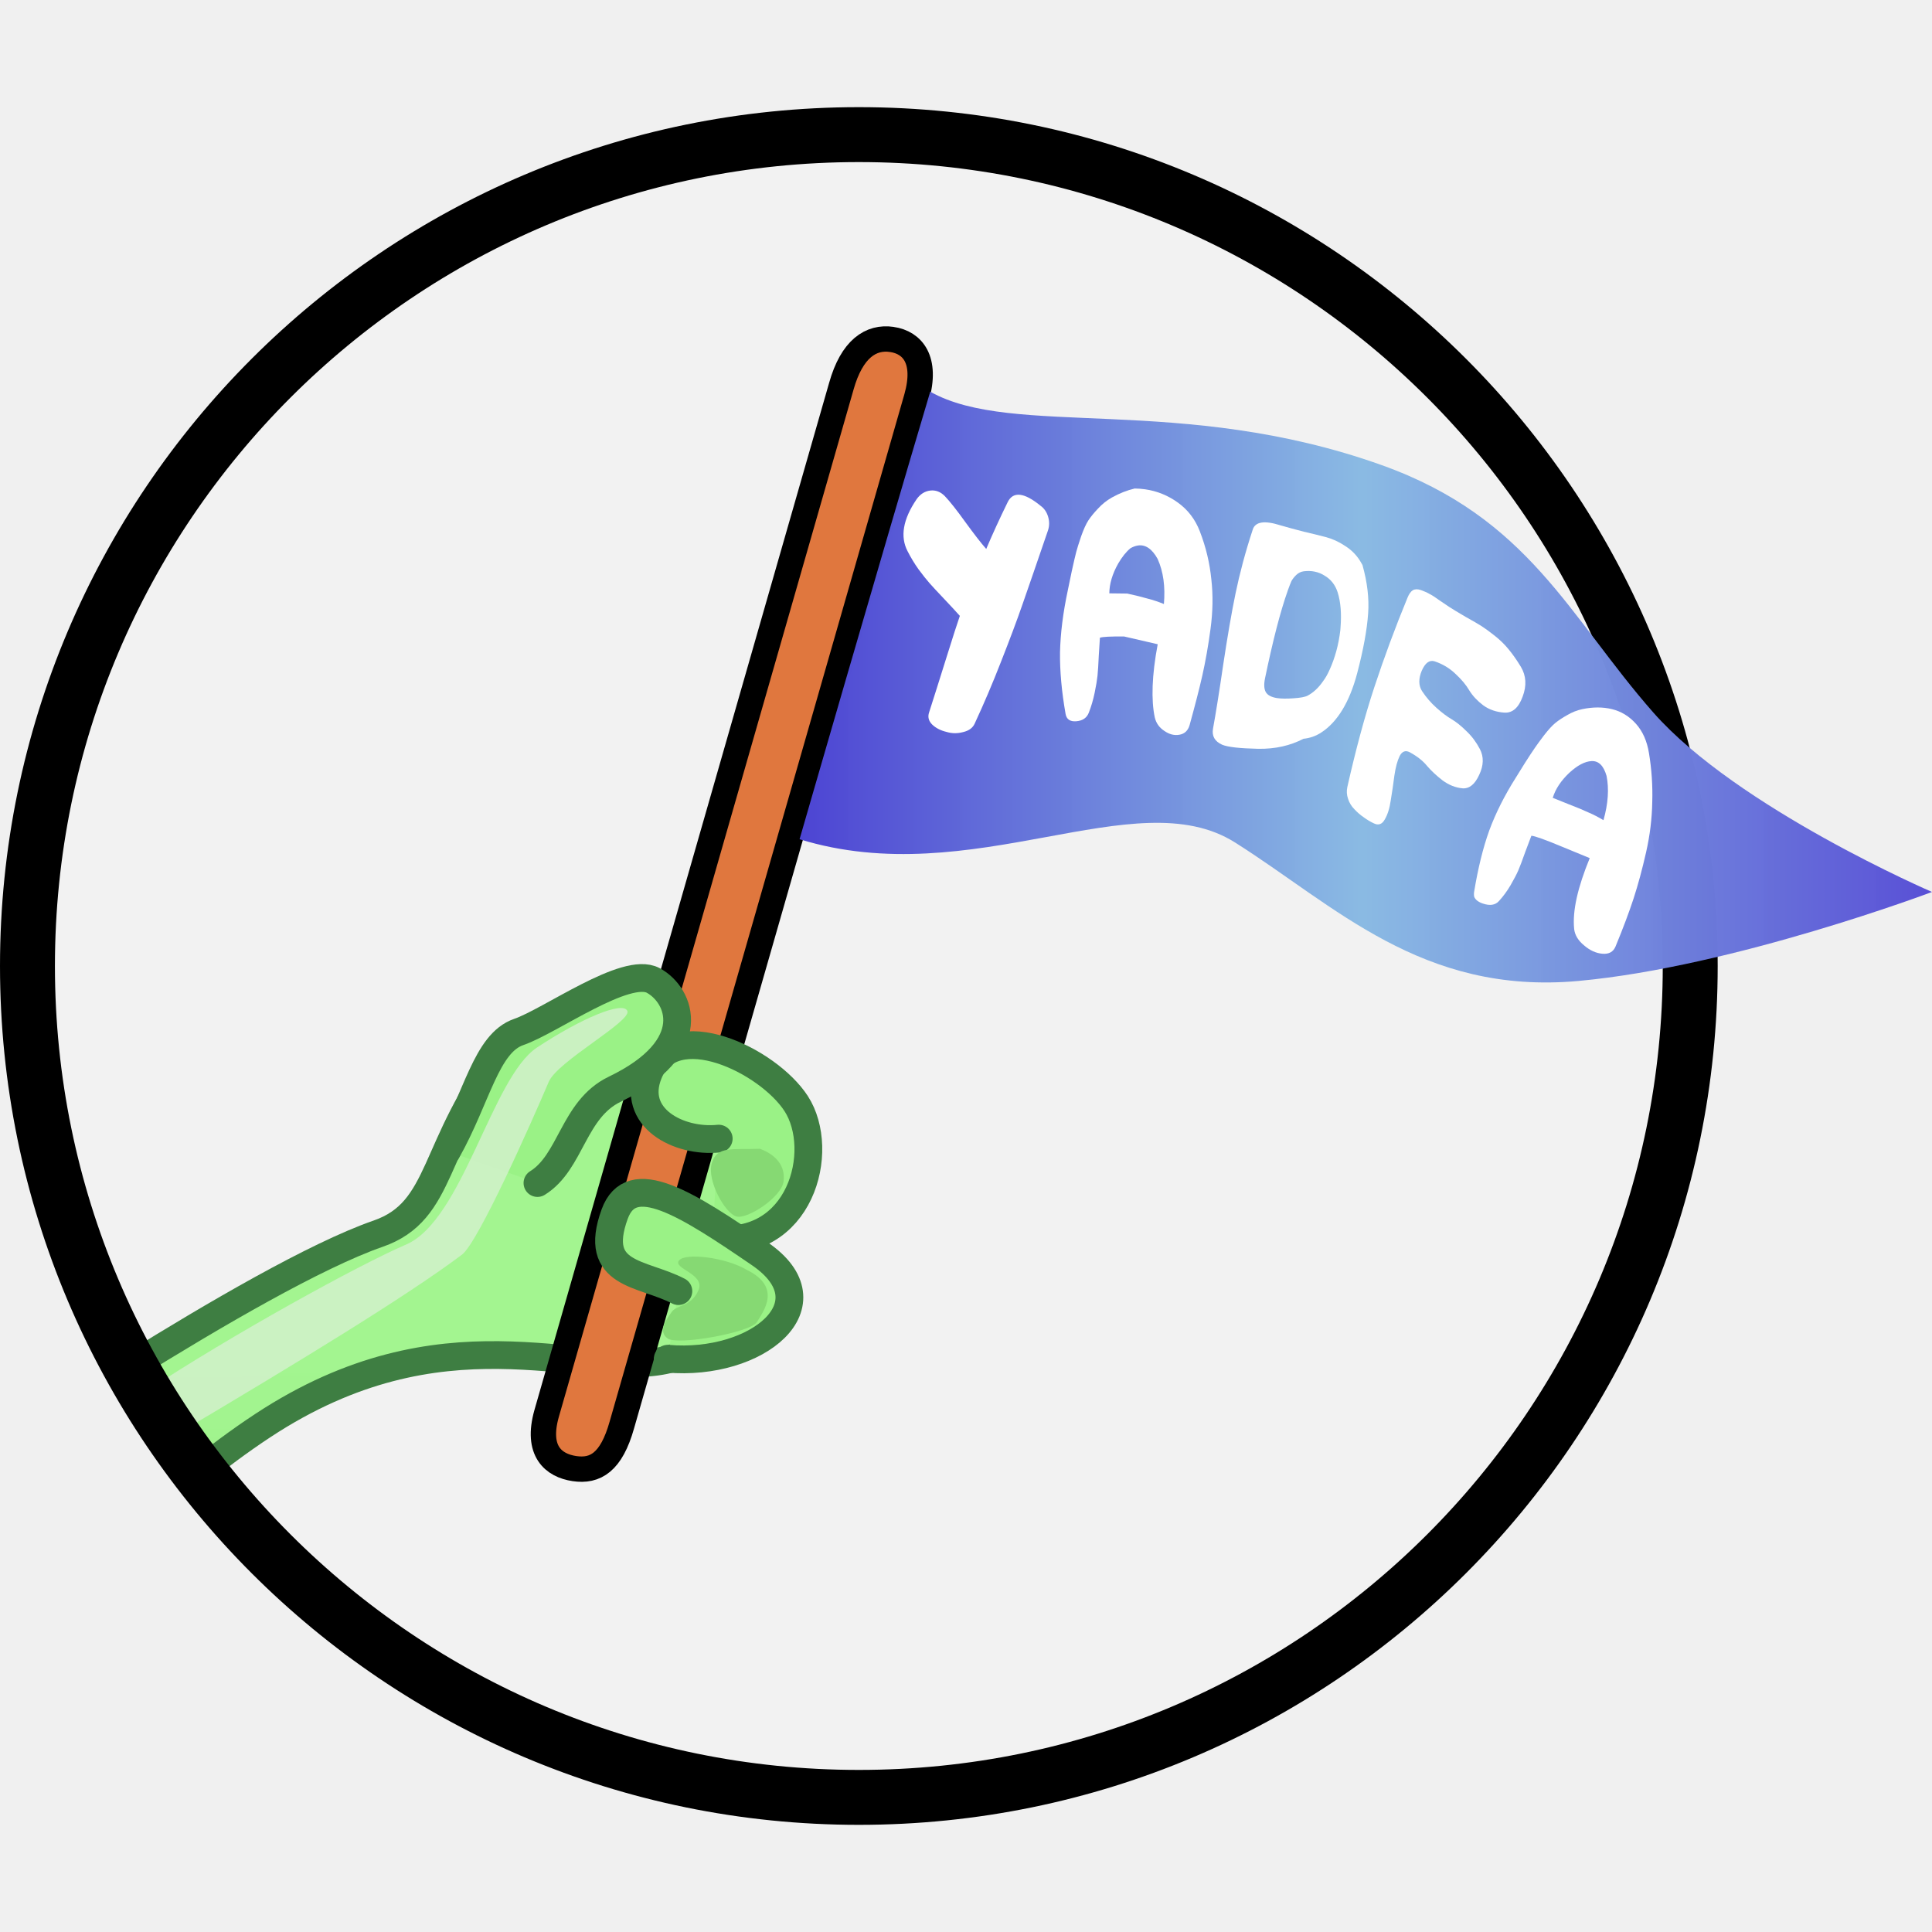
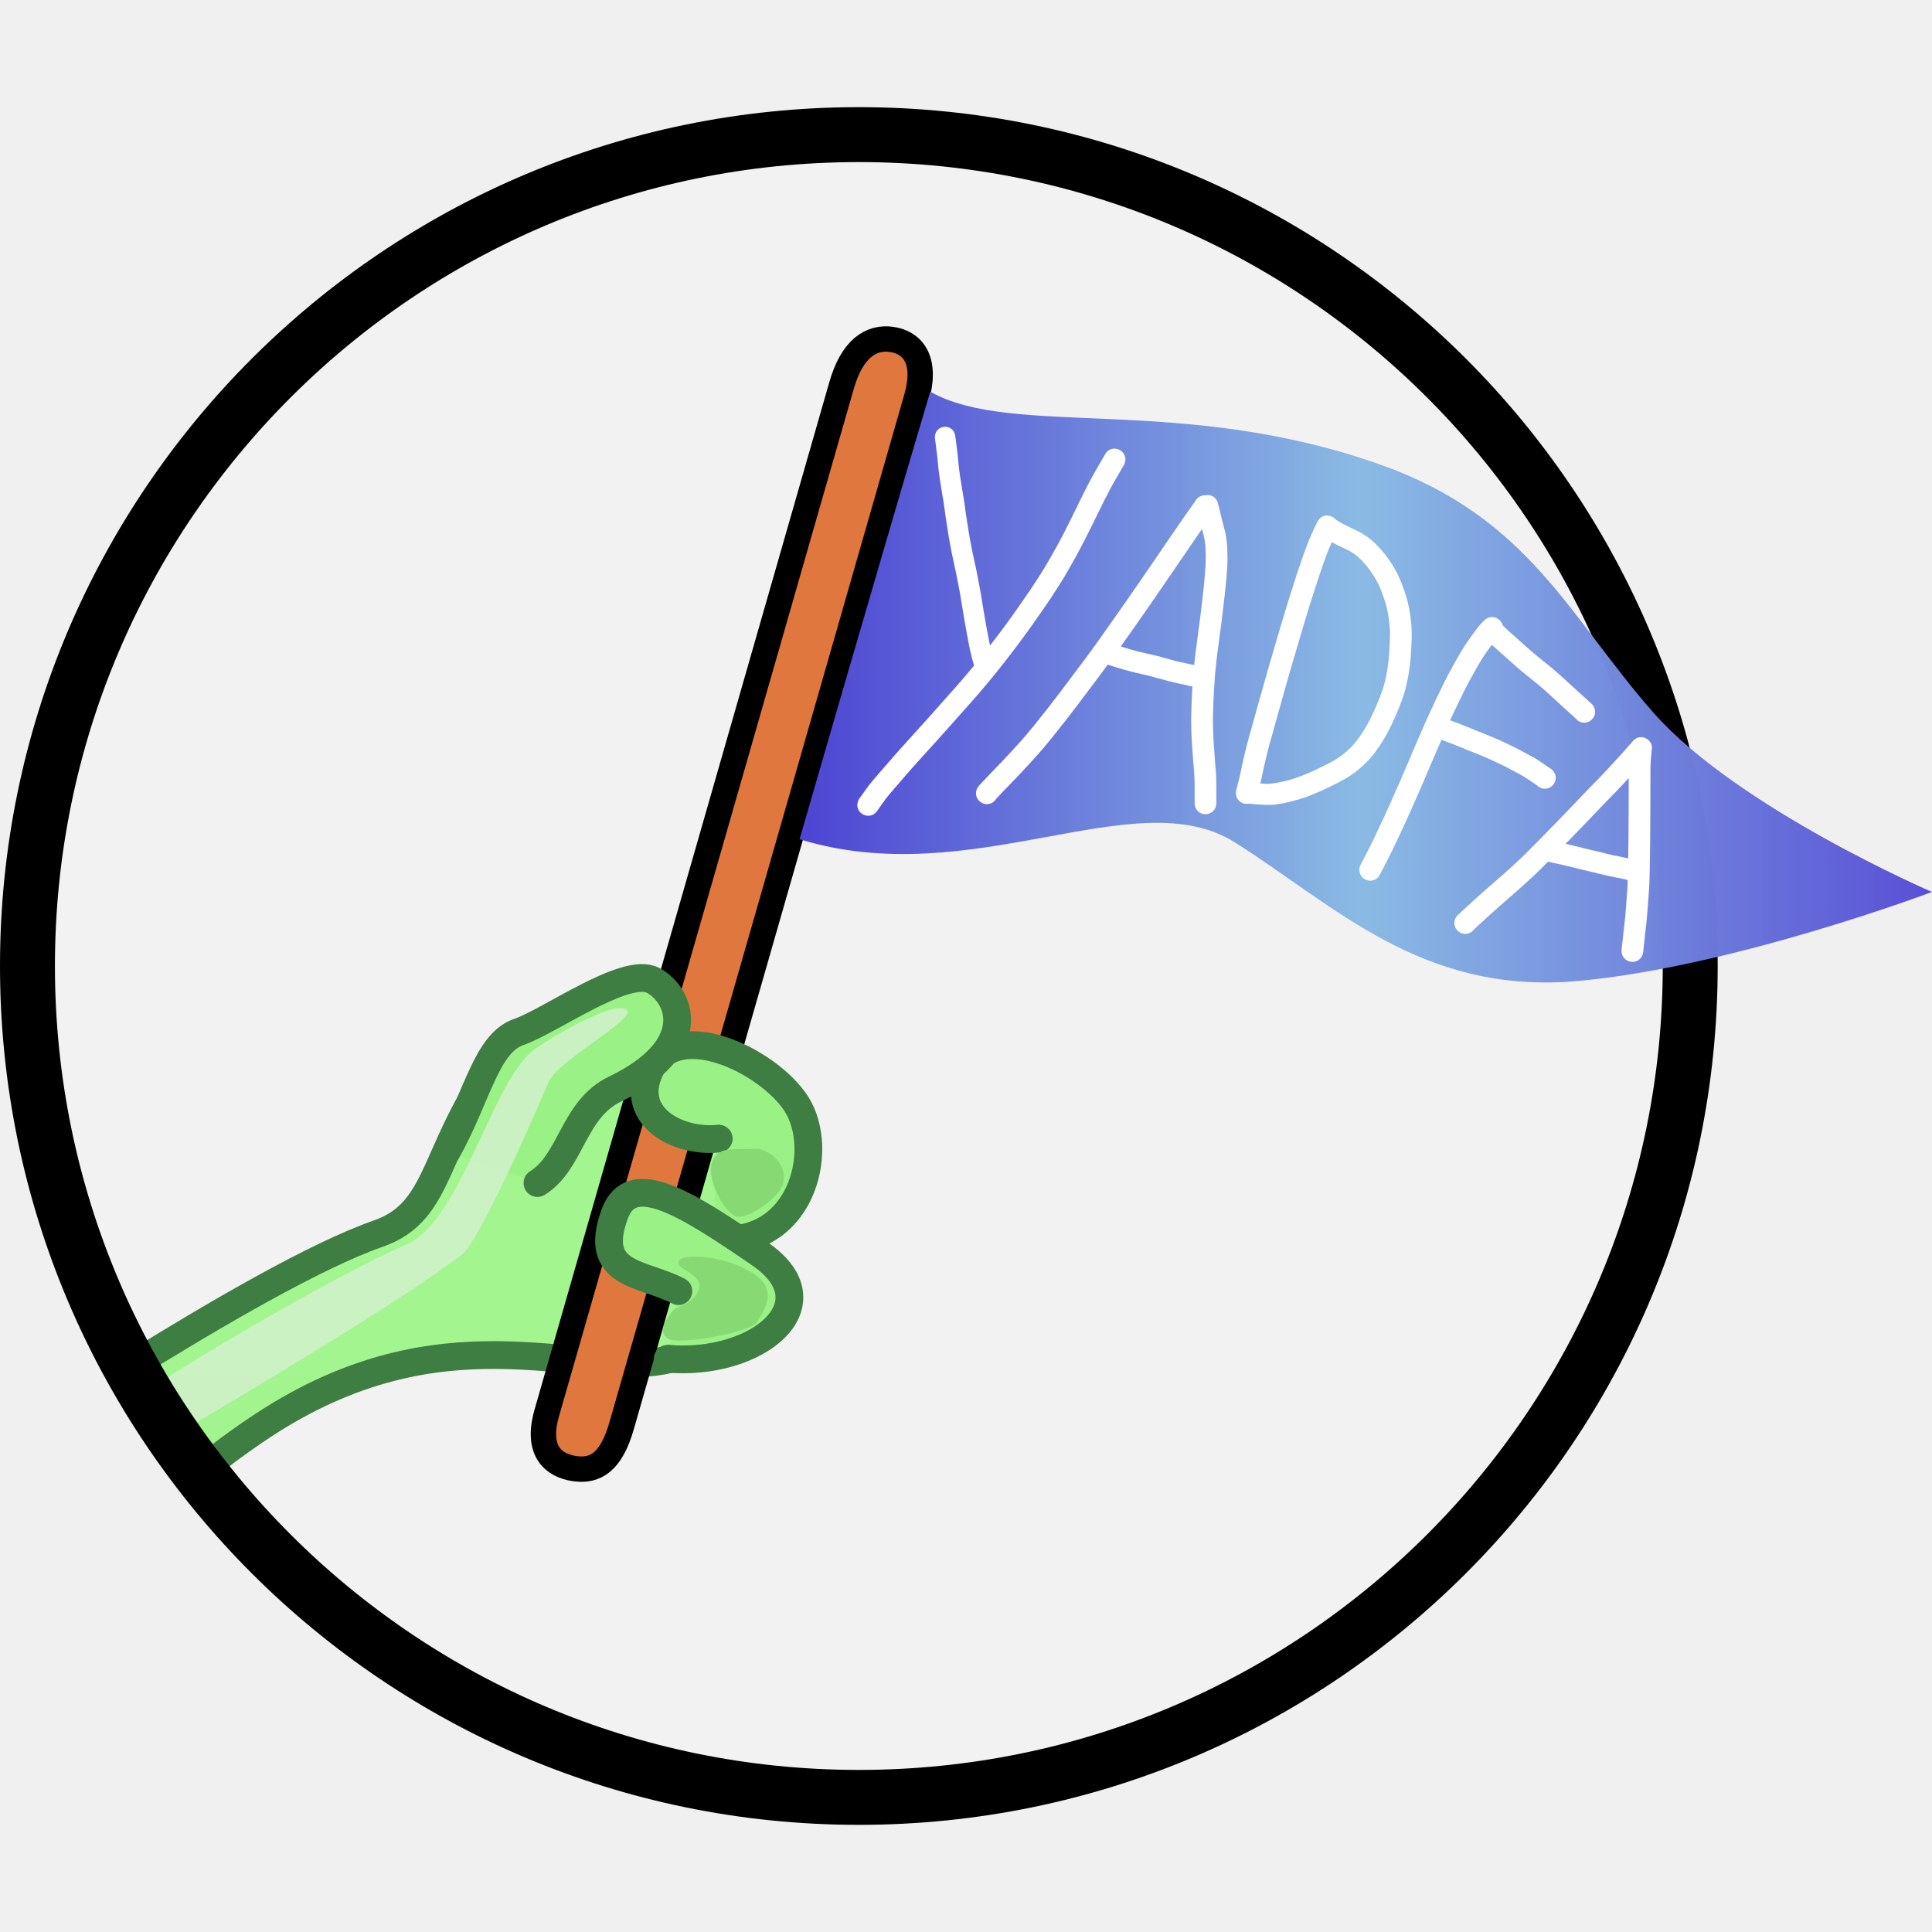
<svg xmlns="http://www.w3.org/2000/svg" height="256" width="256">
  <linearGradient id="a" gradientUnits="userSpaceOnUse" x1="272.797" x2="254.12" y1="476.648" y2="535.944">
    <stop offset="0" stop-color="#d2f1cb" />
    <stop offset="1" stop-color="#cdf9c3" stop-opacity=".423" />
  </linearGradient>
  <linearGradient id="b" gradientUnits="userSpaceOnUse" x1="456.666" x2="579.094" y1="428.553" y2="428.553">
    <stop offset="0" stop-color="#4c43d3" />
    <stop offset=".5" stop-color="#88b9e3" stop-opacity=".98" />
    <stop offset="1" stop-color="#5950d6" />
  </linearGradient>
  <linearGradient id="c" gradientUnits="userSpaceOnUse" x1="-169.137" x2="-170.4" y1="264.143" y2="135.071">
    <stop offset="0" stop-color="#8de17a" />
    <stop offset="1" stop-color="#a3f590" />
  </linearGradient>
  <g transform="matrix(1.233536 0 0 1.233536 -458.3325 -438.0792)">
    <path d="m553.122 458.908c0 49.297-40.009 89.306-89.306 89.306s-89.306-40.009-89.306-89.306 40.009-89.306 89.306-89.306 89.306 40.009 89.306 89.306z" fill="#f2f2f2" fill-rule="evenodd" />
    <path d="m14.025 135.293c1.3 2.357 2.683 4.663 4.184 6.885 1.016 1.503 2.151 2.913 3.254 4.35 2.082-1.58 4.062-3.126 6.789-4.92 19.347-12.724 33.864-5.098 43.135-6.998 9.27-1.9 4.982-14.292 10.578-23.758 6.076-10.277-21.482-17.515-27.805-9.414-7.868 10.082-6.458 17.112-13.547 19.574-6.704 2.328-17.735 8.776-26.588 14.281z" fill="url(#c)" fill-rule="evenodd" stroke="#3e7e42" stroke-width="2.983" transform="translate(371.56 366.6517)" />
    <path d="m467.365 391.604c2.241.334 3.793 2.198 2.658 6.234l-31.661 110.359c-1.134 4.036-2.859 5.033-5.1 4.699-2.241-.334-4.124-1.867-2.989-5.903l31.661-110.359c1.134-4.036 3.19-5.363 5.43-5.03z" fill="#e0773e" stroke="#000" stroke-width="2.723" />
    <g fill-rule="evenodd">
      <g fill="#9af286" stroke="#3e7e42" stroke-linecap="round" stroke-width="2.983">
        <path d="m448.052 488.204c9.493 1.227 12.307-9.451 9.032-14.517-2.984-4.616-13.237-9.639-15.845-3.274-1.956 4.772 3.213 7.483 7.526 7.038" />
        <path d="m444.431 493.831c-3.873-2.028-9.269-1.6-6.845-8.269 1.791-4.93 7.691-1.147 15.596 4.261 7.905 5.408-.293 12.1-9.894 11.271" />
        <path d="m419.577 478.786c3.244-5.766 4.196-11.586 7.711-12.793 3.394-1.166 11.518-7.104 14.438-5.535 2.92 1.569 5.251 7.175-4.133 11.687-4.475 2.152-4.664 7.826-8.3 10.076" />
      </g>
      <path d="m387.21 504.618c.844 1.41 1.641 2.852 2.559 4.211.135.2.297.381.434.58 13.427-7.95 25.03-15.031 30.977-19.49 1.744-1.308 7.45-14.156 9.328-18.572.939-2.208 8.885-6.48 8.443-7.604-.442-1.123-5.014.812-9.713 3.926-4.855 3.217-7.966 18.55-14.07 21.166-5.052 2.165-18.806 9.738-27.957 15.783z" fill="url(#a)" opacity=".85" />
-       <path d="m453.195 478.543c-2.974.11-4.627-.33-5.177 1.542s1.432 5.398 2.644 5.728c1.212.33 4.847-2.093 5.067-3.745s-.771-2.864-2.534-3.525z" fill="#86d973" />
-       <path d="m451.763 491.541c-2.203-1.322-6.61-1.873-7.271-.991-.661.881 2.864 1.432 2.093 3.195s-2.313 1.542-2.864 2.313c-.551.771-1.542 2.093-.441 2.864 1.102.771 8.923-.661 9.584-1.763.661-1.102 2.754-3.745-1.102-5.618z" fill="#86d973" />
+       <g fill="#86d973">
+         <path d="m453.195 478.543c-2.974.11-4.627-.33-5.177 1.542s1.432 5.398 2.644 5.728c1.212.33 4.847-2.093 5.067-3.745s-.771-2.864-2.534-3.525z" />
+         <path d="m451.763 491.541c-2.203-1.322-6.61-1.873-7.271-.991-.661.881 2.864 1.432 2.093 3.195s-2.313 1.542-2.864 2.313c-.551.771-1.542 2.093-.441 2.864 1.102.771 8.923-.661 9.584-1.763.661-1.102 2.754-3.745-1.102-5.618z" />
+       </g>
    </g>
    <path d="m553.122 458.908c0 49.297-40.009 89.306-89.306 89.306s-89.306-40.009-89.306-89.306 40.009-89.306 89.306-89.306 89.306 40.009 89.306 89.306z" fill="none" stroke="#000" stroke-width="5.9" />
    <path d="m457.45 445.291c18.615 5.735 36.061-6.409 46.773.346 10.712 6.755 20.062 16.419 36.914 14.875 16.668-1.527 37.956-9.557 37.956-9.557s-20.923-9.026-29.949-19.292c-9.026-10.266-13.31-20.886-29.152-26.555-21.514-7.698-39.594-2.844-48.508-7.893-5.359 18.01-14.035 48.076-14.035 48.076z" fill="url(#b)" />
    <circle cx="464.679" cy="459.113" fill="none" r="76.2" />
-     <g fill="#fff" stroke-width=".502" transform="matrix(.8487977 .4077965 -.3413036 1.014161 .587796 1.175592)">
-       <path d="m624.182 163.273c-.618-.242-1.401-.532-2.348-.866-.951-.335-1.661-.594-2.139-.784-.476-.189-1.049-.452-1.722-.787-.653-.343-1.273-.734-1.859-1.172-1.349-.984-1.678-2.693-.919-5.139.208-.625.598-1.087 1.169-1.385.571-.298 1.175-.34 1.809-.123.713.25 1.787.742 3.194 1.475 1.404.715 2.473 1.222 3.234 1.522.14-1.608.346-3.345.621-5.208.184-1.24 1.44-1.617 3.732-1.106.476.077.876.296 1.201.658.325.362.489.778.494 1.247-.028 3.603-.034 5.995-.066 7.875-.018 1.742-.101 3.779-.235 6.134-.122 2.323-.324 4.603-.603 6.837-.054.473-.368.896-.941 1.268-.566.392-1.168.629-1.81.714-.707.134-1.326.119-1.857-.046-.513-.172-.77-.495-.767-.971-.022-1.525-.066-3.361-.12-5.638-.061-2.25-.077-3.803-.069-4.502-0-0-0-0-0-0z" />
-       <path d="m645.977 153.254c-.477-1.649-1.242-2.928-2.345-3.845-.968-.668-1.857-.786-2.625-.359-.267.151-.508.346-.722.585-.337.509-.595 1.152-.773 1.929-.257 1.201-.212 2.236.126 3.106.344-.14.977-.387 1.9-.742 0 0 .053-.022.053-.022.976-.201 1.78-.346 2.412-.435.638-.111 1.298-.184 1.974-.219 0 0 0 0.0 0.0 0zm-5.736 5.875c.082.258.258.813.528 1.667.289.845.49 1.481.603 1.905.107.405.212.966.316 1.687.097.7.128 1.383.092 2.048-.025.571-.376 1.019-1.056 1.345-.661.318-1.141.246-1.439-.215-1.235-1.85-2.192-3.633-2.856-5.36-.644-1.733-1.125-3.738-1.427-6.014-.035-.303-.123-.923-.264-1.877-.121-.958-.194-1.615-.221-1.962-.027-.347-.041-.892-.041-1.631.013-.767.084-1.367.209-1.799.126-.432.331-.929.617-1.493.28-.584.652-1.126 1.118-1.628.666-.708 1.38-1.31 2.14-1.803.38-.149.77-.277 1.167-.385 1.352-.367 2.72-.441 4.069-.221 1.351.221 2.494.771 3.426 1.655 1.251 1.176 2.247 2.469 3.018 3.878.789 1.386 1.354 2.905 1.729 4.559.375 1.652.642 3.186.812 4.588.168 1.394.303 3.07.433 5.082.033.579-.221 1.025-.755 1.335-.518.307-1.107.41-1.784.312-.672-.078-1.188-.352-1.543-.821-1.022-1.401-1.857-3.688-2.356-6.791-.289.062-1.391.275-3.302.64-.227.043-.443.085-.648.126-1.471.579-2.333.97-2.587 1.173 0.0 0.0 0.0 0.0 0.0 0z" />
-       <path d="m655.894 162.457c-.238-1.405-.646-3.522-1.224-6.229-.566-2.741-.998-5.086-1.28-7.097-.28-1.998-.447-4.184-.464-6.544-.03-.845.938-1.385 2.908-1.622.898-.133 1.804-.277 2.721-.435.938-.182 1.797-.338 2.575-.469.802-.135 1.62-.15 2.447-.044.826.085 1.557.322 2.187.709.143.088.28.178.413.27 1.169 1.372 1.964 2.762 2.394 4.17.476 1.536.808 3.512.999 5.935.225 2.982-.371 5.311-1.741 6.972-.461.562-1.031 1.012-1.707 1.35-1.186 1.208-2.699 2.175-4.559 2.897-2.024.77-3.363 1.171-4.071 1.208-.934.027-1.473-.331-1.598-1.074 0 0.0 0.0 0.0 0.0 0zm8.581-17.883c-.529-.57-1.208-.886-2.028-.949-.799-.088-1.616.084-2.431.513-.3.163-.528.383-.684.661-.156.278-.256.536-.303.772-.025.232-.043.555-.052.97-.045 2.399.225 5.384.741 9.071.088.6.284 1.002.585 1.205.301.203.776.223 1.427.061.484-.126 1.085-.36 1.81-.702.744-.346 1.231-.636 1.455-.869.514-.53.897-1.191 1.146-1.979.144-.384.243-.828.295-1.332.155-1.333.065-2.692-.279-4.077-.022-.078-.046-.156-.07-.234-.391-1.331-.927-2.366-1.611-3.11z" />
-       <path d="m676.872 164.054c-.451.002-.89-.036-1.318-.112-.429-.056-.866-.165-1.311-.328-.427-.138-.783-.363-1.069-.675-.287-.291-.456-.638-.506-1.041-.45-3.769-.696-7.192-.719-10.285-.022-3.11.086-6.318.334-9.619.028-.385.127-.684.297-.896.191-.208.483-.333.879-.376.416-.038.78-.046 1.091-.024.312.002.768.054 1.368.156.622.086 1.047.142 1.275.168.456.052 1.163.113 2.119.184.958.05 1.655.099 2.092.147.457.052 1.049.151 1.774.299.725.148 1.395.357 2.009.628.634.275 1.295.628 1.982 1.061.908.582 1.334 1.462 1.282 2.641-.031 1.183-.493 1.933-1.378 2.249-.906.311-1.766.402-2.583.272-.816-.15-1.503-.398-2.063-.744-.559-.366-1.267-.67-2.122-.91-.854-.261-1.767-.338-2.736-.23-.619.077-.971.551-1.059 1.42-.068.874.189 1.486.768 1.836.679.392 1.411.693 2.197.901.786.209 1.473.334 2.062.376.609.046 1.296.192 2.06.438.764.225 1.471.573 2.118 1.044.726.53 1.015 1.321.873 2.376-.122 1.058-.565 1.714-1.324 1.965-.78.247-1.597.298-2.454.153-.836-.161-1.58-.376-2.231-.642-.631-.283-1.428-.446-2.389-.489-.541-.014-.86.247-.958.784-.078.541-.03 1.213.142 2.017.191.808.362 1.611.511 2.41.17.783.184 1.46.046 2.029-.118.553-.471.825-1.058.817z" />
-       <path d="m701.788 153.706c-.096-1.717-.537-3.114-1.289-4.174-.692-.798-1.401-1.03-2.159-.701-.738.328-1.41 1.023-2.029 2.082-.6 1.058-.898 2.049-.87 2.976.364-.027 1.031-.065 2.002-.115.991-.072 1.8-.111 2.428-.115.628-.025 1.266-.009 1.917.047zm-7.284 4.581c-.011.269-.035.848-.072 1.737-.015.889-.042 1.549-.082 1.985-.039.414-.138.979-.299 1.689-.161.691-.388 1.343-.685 1.959-.248.53-.799.841-1.655.932-.562.061-.962-.019-1.199-.239-.098-.137-.164-.298-.196-.483-.435-2.299-.637-4.372-.593-6.227.063-1.848.376-3.832.95-5.949.081-.278.232-.859.459-1.755.238-.859.412-1.452.517-1.773.004-.012.007-.023.01-.035.102-.339.282-.851.539-1.552.277-.72.539-1.266.787-1.636.249-.37.582-.778.997-1.225.416-.467.889-.868 1.42-1.202 1.08-.67 2.153-1.105 3.238-1.304 1.104-.2 2.148-.105 3.157.286 1.008.391 1.837 1.093 2.489 2.103.876 1.347 1.6 2.786 2.15 4.313.568 1.504.967 3.122 1.17 4.845.203 1.726.317 3.307.333 4.752.014 1.419-.05 3.158-.207 5.193-.051.589-.44.998-1.171 1.23-.709.23-1.478.243-2.296.041-.818-.181-1.377-.533-1.679-1.056-.869-1.58-1.139-3.944-.905-7.15-.316.021-1.5.081-3.557.179-2.054.098-3.262.211-3.622.339z" />
+     <g fill="#fff">
+       <path d="m505.905 439.203c.21.01.418.048.627.067.265.022.53.039.795.055.143.005.286.021.43.024.041.001.164-.001.123-.002-.2-.006-.708-.01-.326-.006.285.004.569-.021.851-.061.358-.047.711-.127 1.063-.207.374-.087.743-.193 1.11-.306.375-.115.739-.26 1.103-.405.366-.148.727-.309 1.086-.471.347-.16.69-.33 1.032-.502.311-.153.617-.316.921-.481.277-.153.544-.324.804-.504.253-.177.489-.376.721-.58.227-.205.443-.421.653-.643.221-.235.416-.493.607-.753.215-.301.417-.612.613-.926.208-.327.393-.667.572-1.01.181-.357.35-.72.516-1.084.164-.36.319-.724.464-1.092.142-.352.275-.707.399-1.065.119-.343.212-.694.296-1.046.088-.388.163-.779.226-1.172.057-.375.102-.752.144-1.129.042-.369.06-.741.081-1.112.02-.373.036-.746.052-1.119.013-.346.006-.692-.014-1.037-.024-.342-.065-.682-.108-1.022-.042-.324-.104-.644-.167-.963-.064-.317-.158-.626-.251-.935-.092-.301-.201-.596-.312-.891-.1-.277-.213-.548-.331-.817-.112-.237-.237-.469-.371-.695-.14-.245-.294-.484-.453-.718-.15-.226-.319-.439-.488-.65-.193-.227-.393-.447-.598-.663-.203-.207-.42-.398-.647-.578-.245-.182-.509-.338-.78-.478-.351-.179-.716-.328-1.068-.505-.354-.172-.701-.36-1.043-.555-.203-.116-.103-.06-.298-.168-1.284-1.034.179-2.85 1.463-1.816.199.112.1.057.295.165.317.169.633.339.959.49.393.183.79.359 1.164.578.362.216.719.445 1.037.723.28.242.55.494.8.767.239.259.473.523.691.8.2.257.394.518.57.792.175.271.35.542.506.825.165.293.321.592.456.901.128.3.251.601.362.908.126.335.244.674.348 1.017.111.371.217.744.291 1.124.072.365.139.731.186 1.1.048.384.093.769.118 1.155.022.408.03.817.015 1.226-.015.382-.032.764-.053 1.145-.022.408-.043.816-.088 1.222-.045.408-.094.815-.155 1.221-.069.44-.152.879-.25 1.314-.097.416-.204.83-.341 1.235-.131.386-.27.768-.424 1.146-.156.401-.321.798-.498 1.19-.178.394-.359.785-.551 1.172-.198.39-.402.777-.635 1.147-.216.356-.442.706-.678 1.048-.231.327-.469.649-.734.95-.241.27-.495.529-.758.778-.278.262-.566.514-.871.743-.31.233-.631.452-.965.649-.329.194-.668.371-1.007.548-.356.176-.708.36-1.068.528-.385.186-.776.359-1.169.528-.406.17-.815.336-1.23.482-.406.136-.815.265-1.23.37-.404.107-.813.201-1.224.278-.364.059-.727.126-1.096.144-.518.023-1.036 0-1.552-.041-.284-.021-.569-.043-.852-.074-.148-.015-.296-.029-.444-.012-1.597-.41-1.017-2.669.58-2.259z" />
+       <path d="m125.076 56.561c-.674.077-1.292.631-1.184 1.584.023.172.046.342.07.514.038.268.068.538.102.807.037.288.079.575.109.863.035.323.073.647.098.971.032.352.067.702.109 1.053.044.363.091.725.145 1.086.056.377.116.754.178 1.131.061.411.126.823.201 1.232.073.406.143.812.199 1.221.063.429.114.86.174 1.289.063.434.131.868.201 1.301.064.428.132.855.203 1.281.07.409.133.818.213 1.225.08.424.154.849.242 1.271.087.416.172.834.268 1.248.091.424.184.847.273 1.271.097.45.184.903.271 1.355.094.51.195 1.017.287 1.527.093.524.172 1.049.258 1.574.089.54.175 1.082.271 1.621.104.593.2 1.187.311 1.779.108.603.226 1.206.346 1.807.11.527.223 1.053.359 1.574.062.234.123.47.191.701.026.122.06.232.104.334-.6.729-1.203 1.452-1.822 2.164-.656.75-1.32 1.492-1.984 2.234-.707.791-1.412 1.585-2.113 2.381-.668.752-1.344 1.497-2.02 2.242-.621.678-1.239 1.357-1.852 2.043-.618.693-1.23 1.39-1.836 2.094-.508.586-1.013 1.176-1.523 1.76-.393.46-.779.929-1.133 1.42-.218.303-.424.612-.643.914-.1.14-.205.275-.305.416-1.025 1.757 1.459 3.208 2.484 1.451.107-.137.205-.282.309-.422.209-.305.416-.61.637-.906.322-.436.675-.847 1.029-1.256.51-.581 1.012-1.17 1.518-1.754.597-.695 1.205-1.38 1.816-2.062.606-.677 1.217-1.349 1.832-2.018.683-.758 1.37-1.511 2.045-2.275.698-.793 1.4-1.584 2.105-2.371.672-.75 1.344-1.501 2.004-2.262.653-.757 1.291-1.525 1.924-2.299.605-.748 1.21-1.498 1.801-2.258.575-.733 1.135-1.478 1.695-2.223.51-.68 1.01-1.369 1.506-2.059.463-.645.912-1.299 1.365-1.951.45-.646.898-1.295 1.336-1.949.415-.631.825-1.265 1.229-1.904.395-.634.779-1.275 1.15-1.924.352-.61.696-1.226 1.035-1.844.334-.609.653-1.226.975-1.842.318-.618.63-1.238.936-1.863.291-.614.601-1.219.898-1.83.277-.564.551-1.129.83-1.691.269-.533.546-1.06.828-1.586.27-.502.549-.999.838-1.49.283-.483.562-.969.842-1.453.044-.076.089-.152.133-.229.868-1.84-1.734-3.066-2.602-1.227-.044.077-.088.153-.133.23-.277.481-.556.962-.836 1.441-.301.519-.594 1.044-.877 1.574-.292.549-.581 1.098-.857 1.654-.28.566-.557 1.134-.836 1.701-.299.609-.604 1.216-.896 1.828-.299.605-.6 1.21-.912 1.809-.314.6-.625 1.201-.953 1.793-.333.603-.671 1.203-1.016 1.799-.359.617-.724 1.23-1.105 1.834-.394.62-.792 1.236-1.199 1.848-.432.643-.875 1.281-1.316 1.918-.445.641-.892 1.28-1.348 1.914-.486.675-.976 1.349-1.477 2.014-.46.609-.922 1.216-1.391 1.818-.031-.142-.068-.282-.098-.424-.117-.58-.231-1.162-.336-1.744-.11-.589-.207-1.179-.311-1.77-.095-.531-.18-1.064-.268-1.596-.087-.534-.168-1.069-.262-1.602-.092-.517-.193-1.031-.289-1.547-.09-.472-.182-.944-.281-1.414-.09-.425-.182-.85-.273-1.275-.094-.411-.179-.822-.266-1.234-.086-.409-.157-.82-.234-1.23-.077-.393-.14-.789-.207-1.184-.069-.412-.135-.825-.197-1.238-.068-.43-.138-.86-.201-1.291-.06-.429-.112-.86-.174-1.289-.061-.434-.132-.864-.209-1.295-.071-.387-.133-.777-.191-1.166-.06-.377-.123-.754-.18-1.131-.051-.34-.095-.682-.137-1.023-.04-.329-.073-.658-.104-.988-.027-.336-.063-.673-.1-1.008-.031-.303-.074-.602-.113-.904-.036-.277-.067-.557-.105-.834-.024-.169-.047-.337-.07-.506-.109-.953-.836-1.352-1.51-1.275z" transform="matrix(.8106779 0 0 .8106779 371.56 355.1411)" />
+       <path d="m160.217 65.607c-.182-.026-.37-.016-.549.025-.484-.012-.986.223-1.316.818-.278.4-.561.796-.842 1.193-.384.539-.771 1.077-1.141 1.627-.4.581-.802 1.161-1.199 1.744-.39.577-.782 1.154-1.18 1.727-.402.582-.798 1.167-1.197 1.75-.426.624-.855 1.247-1.281 1.871-.455.662-.911 1.323-1.369 1.982-.48.695-.959 1.391-1.447 2.08-.511.726-1.02 1.454-1.531 2.18-.544.771-1.084 1.543-1.635 2.309-.556.778-1.114 1.556-1.686 2.322-.54.731-1.085 1.457-1.637 2.18-.548.73-1.09 1.464-1.643 2.189-.571.75-1.143 1.5-1.725 2.242-.633.805-1.269 1.609-1.914 2.404-.634.775-1.278 1.541-1.953 2.281-.648.719-1.308 1.427-1.971 2.133-.58.615-1.165 1.226-1.756 1.83-.379.391-.759.782-1.129 1.182-.175.189-.347.379-.508.58-1.108 1.706 1.304 3.272 2.412 1.566.132-.151.273-.294.412-.439.363-.395.742-.775 1.113-1.162.6-.61 1.189-1.23 1.773-1.855.675-.718 1.347-1.439 2.004-2.174.699-.77 1.362-1.572 2.018-2.379.652-.808 1.294-1.623 1.936-2.439.588-.752 1.165-1.514 1.744-2.273.554-.731 1.098-1.471 1.65-2.203.559-.725 1.102-1.462 1.646-2.197.155-.208.304-.421.457-.631.257.082.513.165.771.244.473.15.949.291 1.426.43.495.144.994.271 1.496.391.461.106.921.219 1.383.32.494.104.978.247 1.465.381.527.141 1.052.289 1.58.426.492.127.989.238 1.486.346.295.063.589.123.885.182.264.115.512.155.74.146-.002.04-.005.079-.008.119-.042.663-.074 1.325-.1 1.988-.019.634-.042 1.268-.055 1.902-.004.638-.002 1.276.02 1.914.019.641.053 1.28.096 1.92.042.65.088 1.301.139 1.951.05.636.106 1.27.156 1.906.024.526.043 1.053.041 1.58v1.342.801c0 2.034 2.875 2.034 2.875 0v-.801-1.342c.003-.563-.016-1.125-.041-1.688-.048-.663-.108-1.325-.16-1.988-.05-.638-.096-1.277-.137-1.916-.04-.612-.074-1.225-.092-1.838-.021-.609-.023-1.219-.02-1.828.013-.615.034-1.229.053-1.844.025-.636.057-1.273.098-1.908.035-.606.08-1.213.131-1.818.057-.588.114-1.174.178-1.762.061-.585.138-1.168.219-1.75.082-.567.147-1.137.223-1.705.076-.551.146-1.103.221-1.654.076-.56.143-1.122.207-1.684.052-.514.117-1.025.18-1.537.06-.492.113-.984.162-1.477.045-.456.085-.914.123-1.371.036-.427.066-.853.094-1.281.03-.438.032-.878.039-1.316-.002-.421-.01-.845-.029-1.266-.02-.41-.064-.818-.117-1.225-.053-.4-.149-.79-.242-1.182-.088-.368-.194-.731-.291-1.096-.085-.325-.164-.651-.236-.979-.08-.334-.156-.669-.24-1.002-.054-.201-.027-.103-.078-.297-.165-.745-.662-1.122-1.197-1.199zm-.945 4.51c.057.207.115.415.168.623.074.311.155.621.203.938.045.34.086.681.104 1.023.019.371.022.742.027 1.113-.006.399-.01.799-.037 1.197-.027.412-.055.825-.09 1.236-.037.444-.077.887-.121 1.33-.048.476-.098.951-.156 1.426-.063.519-.128 1.037-.182 1.557-.062.544-.129 1.088-.203 1.631-.075.554-.145 1.108-.221 1.662-.074.564-.14 1.13-.221 1.693-.083.605-.161 1.212-.225 1.82-.027.25-.051.501-.076.752-.225-.042-.45-.085-.674-.131-.468-.094-.934-.196-1.398-.307-.519-.127-1.035-.263-1.549-.41-.517-.133-1.028-.292-1.547-.42-.459-.108-.921-.199-1.377-.318-.465-.102-.929-.21-1.389-.336-.457-.125-.91-.261-1.363-.398-.145-.047-.29-.094-.436-.139.385-.544.769-1.089 1.154-1.633.511-.728 1.021-1.457 1.533-2.184.493-.693.971-1.398 1.457-2.096.461-.662.916-1.327 1.373-1.992.426-.628.859-1.251 1.285-1.879.396-.578.789-1.159 1.189-1.734.403-.58.798-1.165 1.193-1.75.397-.575.793-1.15 1.189-1.725.125-.186.258-.367.387-.551z" transform="matrix(.8106779 0 0 .8106779 371.56 355.1411)" />
+       <path d="m515.155 412.245c-.077.131-.142.269-.208.406-.123.264-.244.53-.363.796-.154.342-.297.69-.434 1.04-.169.436-.326.875-.481 1.316-.165.473-.325.947-.483 1.423-.164.506-.329 1.012-.491 1.518-.166.516-.331 1.033-.493 1.551-.175.559-.34 1.121-.51 1.681-.189.61-.368 1.224-.551 1.836-.189.636-.368 1.275-.558 1.911-.189.625-.368 1.253-.552 1.88-.181.632-.357 1.265-.536 1.897-.172.614-.351 1.226-.523 1.841-.166.597-.331 1.195-.495 1.793-.158.558-.312 1.118-.469 1.677-.142.491-.264.988-.388 1.484-.117.462-.224.927-.325 1.392-.088.428-.182.855-.274 1.282-.087.398-.186.794-.289 1.188-.064.241-.032.122-.096.359-.36 1.609-2.636 1.1-2.276-.509.063-.234.031-.117.095-.354.098-.364.188-.729.271-1.097.092-.428.187-.856.275-1.285.105-.487.216-.973.338-1.456.13-.513.253-1.027.4-1.536.156-.555.309-1.111.467-1.666.165-.601.33-1.201.497-1.802.172-.617.352-1.232.525-1.848.181-.638.359-1.276.54-1.914.185-.63.365-1.262.554-1.891.191-.635.37-1.274.558-1.91.184-.615.363-1.232.553-1.846.172-.564.338-1.13.513-1.692.162-.523.33-1.045.497-1.567.164-.513.331-1.025.496-1.538.162-.487.325-.974.493-1.459.161-.457.322-.914.497-1.366.145-.384.3-.763.467-1.138.125-.281.252-.562.38-.842.086-.181.171-.363.265-.54.696-1.495 2.81-.51 2.114.985z" />
+       <path d="m197.732 81.758c-.371-.005-.764.144-1.117.51-.236.217-.453.456-.658.703-.311.385-.602.786-.891 1.188-.362.492-.712.992-1.045 1.504-.359.558-.687 1.135-1.016 1.711-.319.563-.631 1.13-.939 1.699-.293.546-.569 1.1-.848 1.654-.265.526-.516 1.058-.77 1.59-.276.574-.55 1.15-.816 1.729-.283.604-.554 1.214-.824 1.824-.265.607-.526 1.216-.793 1.822-.262.599-.525 1.196-.779 1.799-.259.609-.516 1.219-.775 1.828-.258.608-.52 1.215-.781 1.822-.245.558-.487 1.118-.736 1.674-.242.541-.477 1.083-.719 1.623-.226.505-.448 1.013-.684 1.514-.234.513-.476 1.021-.713 1.533-.222.483-.457.959-.688 1.438-.211.456-.437.905-.656 1.357-.206.408-.413.816-.629 1.219-.2.373-.402.744-.592 1.123-.781 1.878 1.876 2.982 2.656 1.104.186-.362.382-.718.572-1.078.227-.429.446-.862.662-1.297.222-.454.445-.908.66-1.365.237-.49.474-.98.701-1.475.237-.51.479-1.019.713-1.531.237-.514.466-1.03.695-1.547.24-.541.477-1.085.719-1.625.252-.567.501-1.134.748-1.703.263-.61.523-1.221.783-1.832.26-.611.52-1.223.779-1.834.251-.591.511-1.177.768-1.766.096-.22.192-.44.287-.66.054.022.105.05.158.072.501.193 1.005.378 1.506.572.587.235 1.173.474 1.76.711.625.256 1.253.504 1.877.762.544.223 1.08.464 1.615.707.485.222.962.46 1.441.693.468.238.931.488 1.396.73.421.222.836.453 1.246.695.418.25.812.535 1.213.811.294.202.149.102.438.297 1.491 1.383 3.448-.724 1.957-2.107-.276-.184-.138-.093-.414-.277-.439-.303-.874-.612-1.318-.906-.441-.274-.888-.534-1.348-.775-.479-.262-.969-.504-1.445-.771-.494-.255-.998-.492-1.498-.734-.563-.269-1.132-.519-1.705-.766-.629-.26-1.26-.517-1.891-.771-.59-.241-1.182-.475-1.771-.717-.503-.205-1.01-.403-1.521-.584-.187-.066-.369-.141-.553-.213.057-.124.112-.249.17-.373.264-.569.537-1.133.807-1.699.246-.517.494-1.034.752-1.545.266-.531.534-1.061.816-1.584.301-.553.606-1.103.918-1.65.304-.531.611-1.063.947-1.574.32-.478.652-.947.992-1.41.042-.057.087-.111.129-.168.056.052.11.108.166.16.332.306.674.603 1.014.9.353.317.708.63 1.061.947.388.352.78.7 1.176 1.043.428.374.873.728 1.314 1.086.442.353.881.708 1.318 1.066.394.326.775.668 1.158 1.006.368.328.732.659 1.094.994.389.36.779.72 1.172 1.076.37.334.741.667 1.109 1.002.166.15.331.301.496.451 1.3 1.564 3.513-.274 2.213-1.838-.171-.159-.345-.315-.516-.475-.373-.333-.741-.672-1.113-1.006-.386-.342-.762-.694-1.143-1.041-.372-.348-.747-.694-1.127-1.033-.405-.367-.82-.723-1.229-1.086-.442-.358-.877-.725-1.326-1.074-.42-.34-.843-.677-1.258-1.023-.384-.333-.769-.664-1.145-1.006-.36-.327-.726-.646-1.084-.975-.328-.289-.661-.573-.984-.867-.253-.226-.504-.454-.746-.691-.063-.067-.126-.134-.189-.199-.16-.612-.735-1.087-1.381-1.096z" transform="matrix(.8106779 0 0 .8106779 371.56 355.1411)" />
+       <path d="m217.547 97.678c-.453-.032-.936.158-1.307.674-.175.195-.354.388-.529.582-.318.376-.64.747-.973 1.109-.446.478-.887.961-1.33 1.441-.489.545-.991 1.075-1.5 1.602-.516.526-1.032 1.053-1.547 1.58-.486.509-.971 1.02-1.457 1.529-.462.485-.926.967-1.391 1.449-.459.476-.92.951-1.381 1.426-.465.479-.931.957-1.398 1.434-.464.474-.93.947-1.395 1.42-.467.454-.918.923-1.381 1.381-.454.454-.93.887-1.402 1.322-.478.429-.954.858-1.43 1.289-.447.401-.904.793-1.359 1.186-.442.371-.879.749-1.305 1.139-.403.358-.804.719-1.203 1.082-.4.364-.797.731-1.193 1.1-.316.298-.634.592-.957.883-1.312 1.554.885 3.41 2.197 1.855.328-.299.651-.603.977-.904.39-.361.781-.722 1.176-1.078.399-.36.799-.717 1.199-1.076.419-.372.843-.737 1.27-1.1.47-.405.937-.812 1.396-1.229.482-.436.966-.869 1.445-1.309.493-.456.985-.916 1.459-1.393.299-.3.597-.601.896-.9.058.015.116.03.172.043.385.097.774.174 1.162.256.44.089.876.2 1.312.303.472.11.943.226 1.412.348.453.119.909.22 1.365.326.431.091.858.201 1.285.311.429.109.861.209 1.293.303.389.076.775.161 1.162.244.36.078.724.147 1.086.215.105.044.207.074.307.098-.011.346-.016.693-.041 1.039-.034.546-.072 1.091-.119 1.637-.043.514-.083 1.03-.119 1.545-.037.463-.077.925-.131 1.387-.045.383-.092.765-.135 1.148-.035.33-.061.661-.102.99-.035.286-.074.571-.102.857-.02.183-.034.367-.053.551-.212 2.023 2.649 2.324 2.861.301.021-.196.033-.394.055-.59.026-.276.066-.551.1-.826.042-.338.065-.679.104-1.018.042-.377.091-.754.135-1.131.057-.492.097-.985.137-1.479.036-.511.078-1.022.121-1.533.048-.563.084-1.126.119-1.689.041-.562.055-1.126.068-1.689.012-.512.021-1.023.029-1.535.008-.48.016-.959.023-1.439.007-.467.011-.935.016-1.402.005-.439.008-.877.012-1.316.002-.41.007-.82.01-1.23.004-.401.005-.804.008-1.205.002-.388.001-.776.004-1.164.001-.395.003-.789.004-1.184 0-.393.001-.786.002-1.18.001-.391.003-.781.004-1.172.001-.373.001-.746.002-1.119-.006-.326.009-.651.023-.977.007-.294.036-.586.062-.879.025-.286.05-.571.072-.857.243-.92-.478-1.721-1.305-1.779zm-1.732 5.41c-0.0.065 0.0.13 0 .195 0 .39-.001.781-.002 1.172 0 .393-.003.785-.004 1.178-.001.394-.001.788-.004 1.182-.001.387-.001.775-.004 1.162l-.008 1.199c-.001.409-.004.818-.008 1.227-.004.437-.009.875-.014 1.312-.005.465-.009.93-.016 1.395-.003.208-.007.417-.01.625-.091-.017-.182-.033-.273-.051-.391-.078-.779-.17-1.17-.248-.402-.078-.802-.161-1.199-.258-.444-.108-.883-.236-1.33-.334-.439-.098-.876-.201-1.314-.301-.479-.118-.954-.252-1.436-.359-.458-.113-.917-.218-1.375-.332-.067-.014-.134-.027-.201-.041.327-.334.653-.669.979-1.004.463-.477.927-.956 1.389-1.436.467-.486.932-.971 1.396-1.459.479-.503.956-1.007 1.439-1.506.519-.531 1.042-1.06 1.559-1.594.518-.541 1.028-1.09 1.531-1.645.025-.027.05-.053.074-.08z" transform="matrix(.8106779 0 0 .8106779 371.56 355.1411)" />
    </g>
  </g>
</svg>
